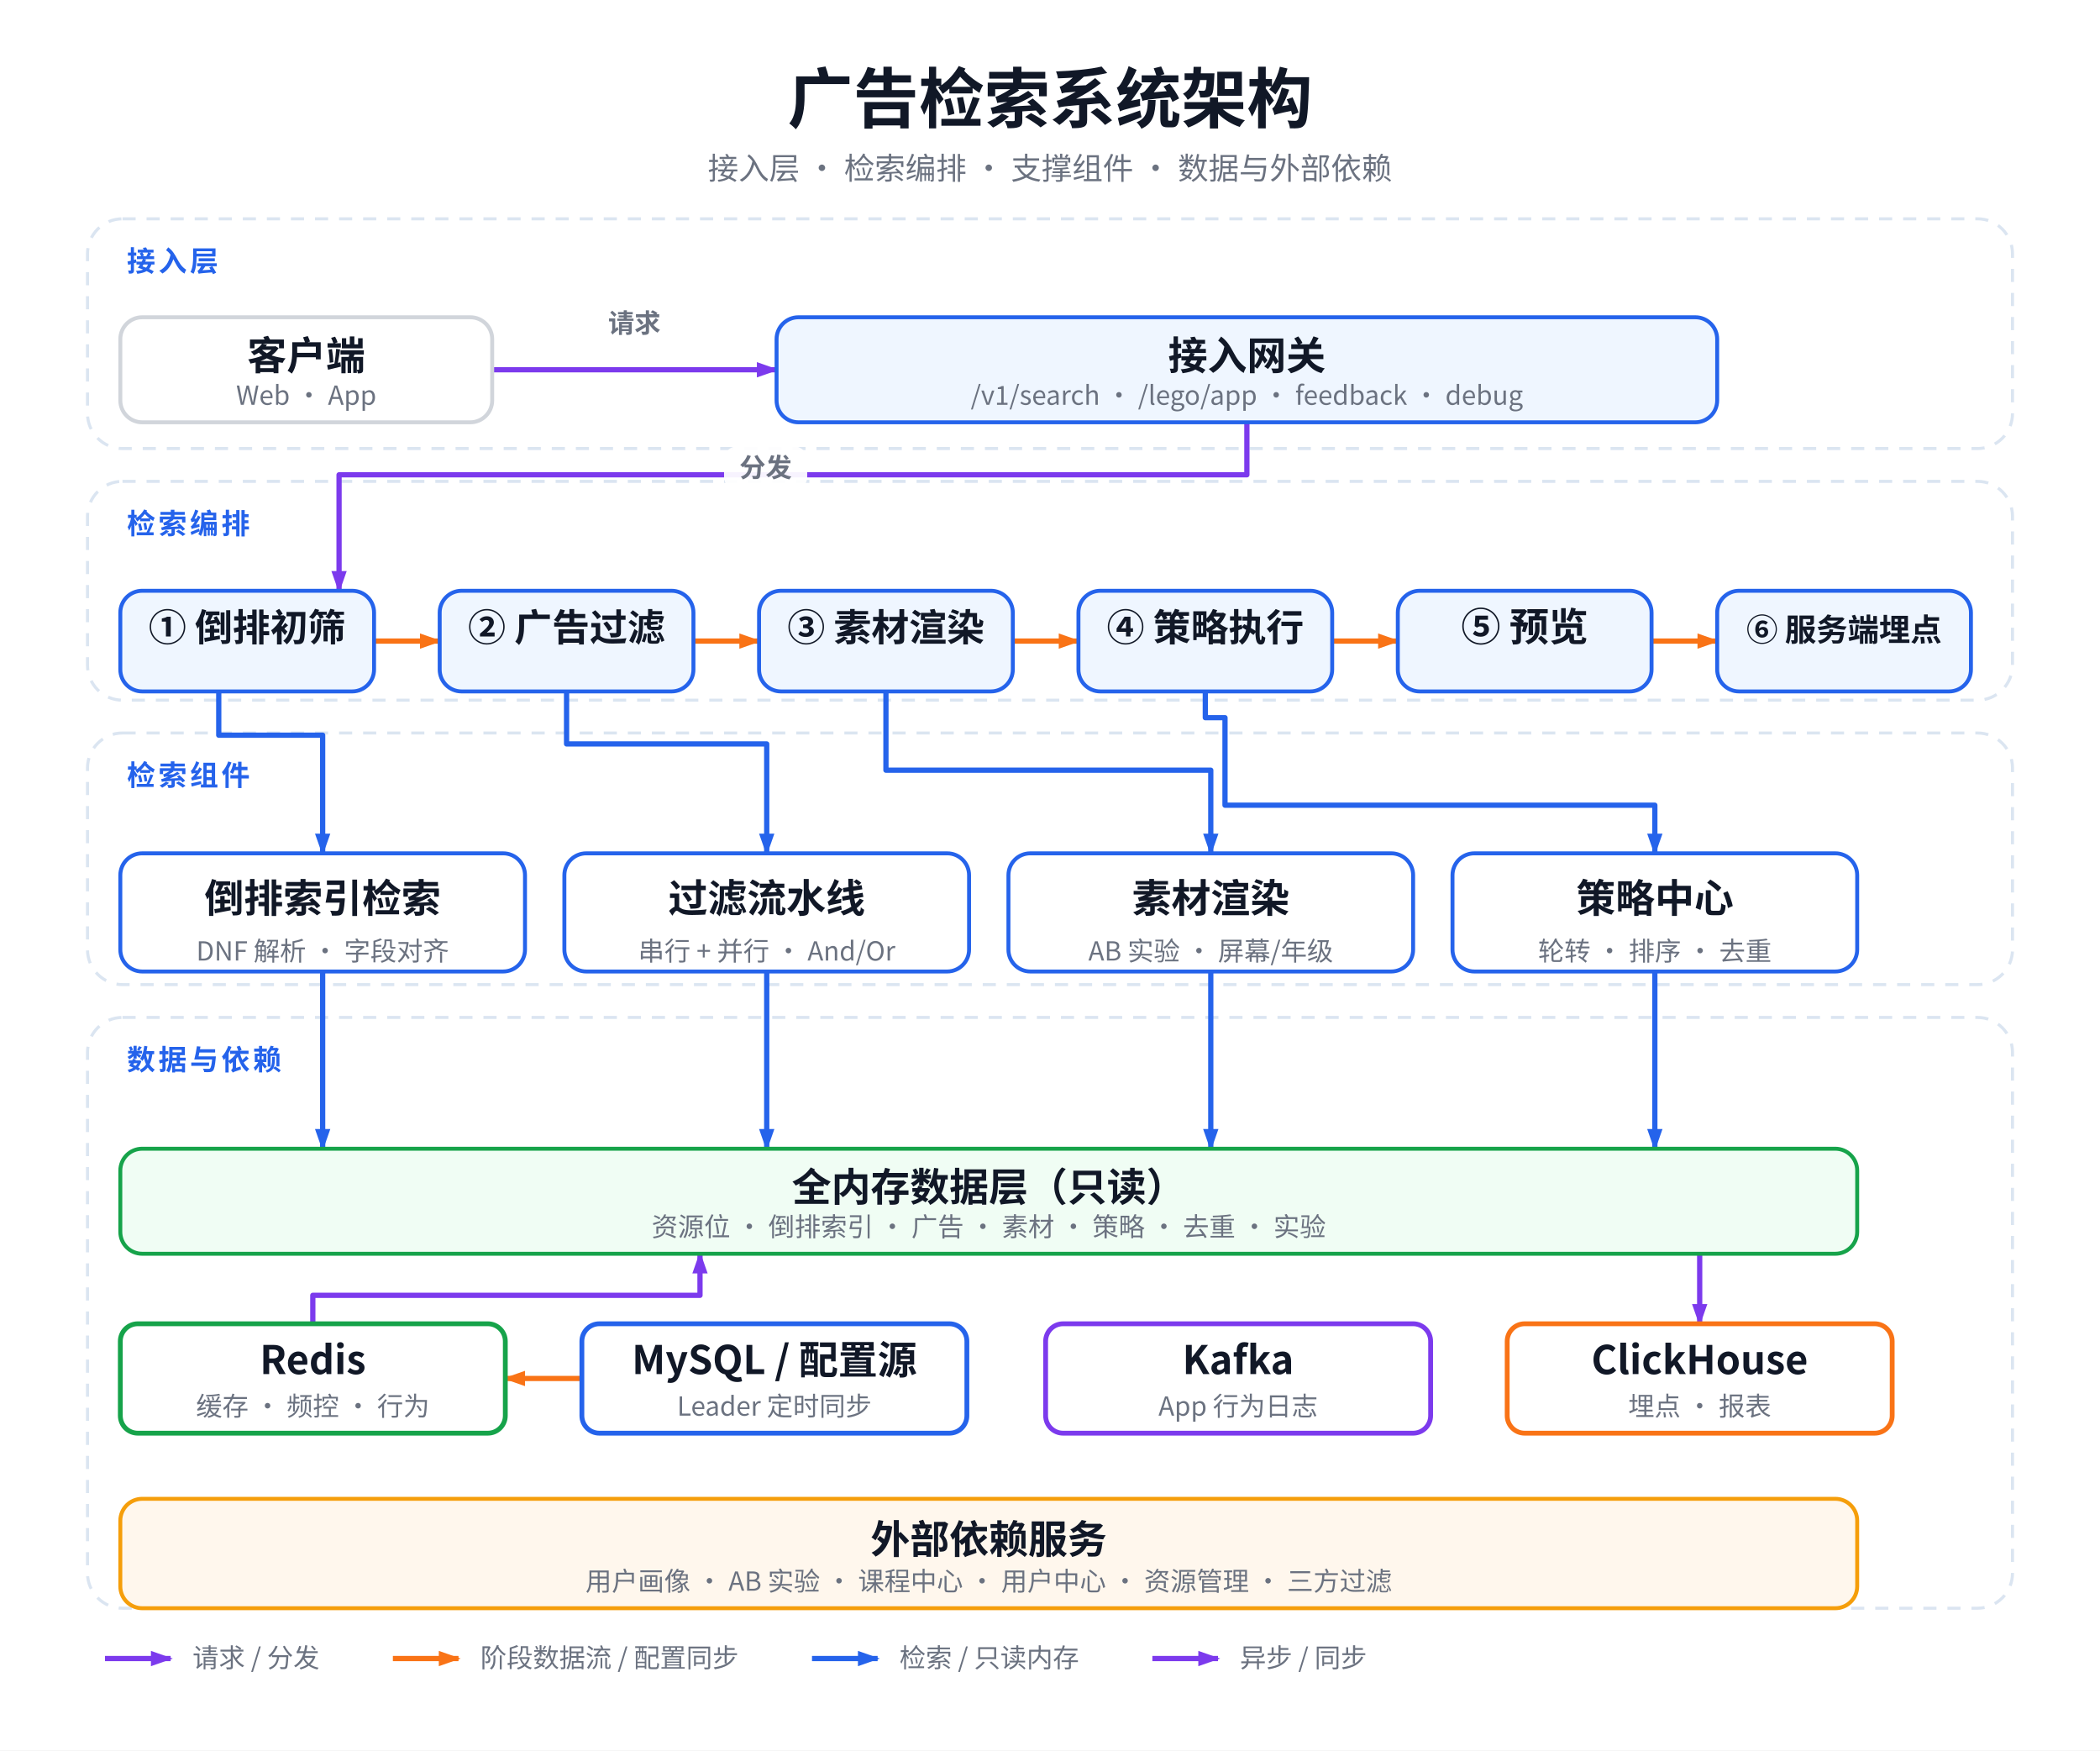
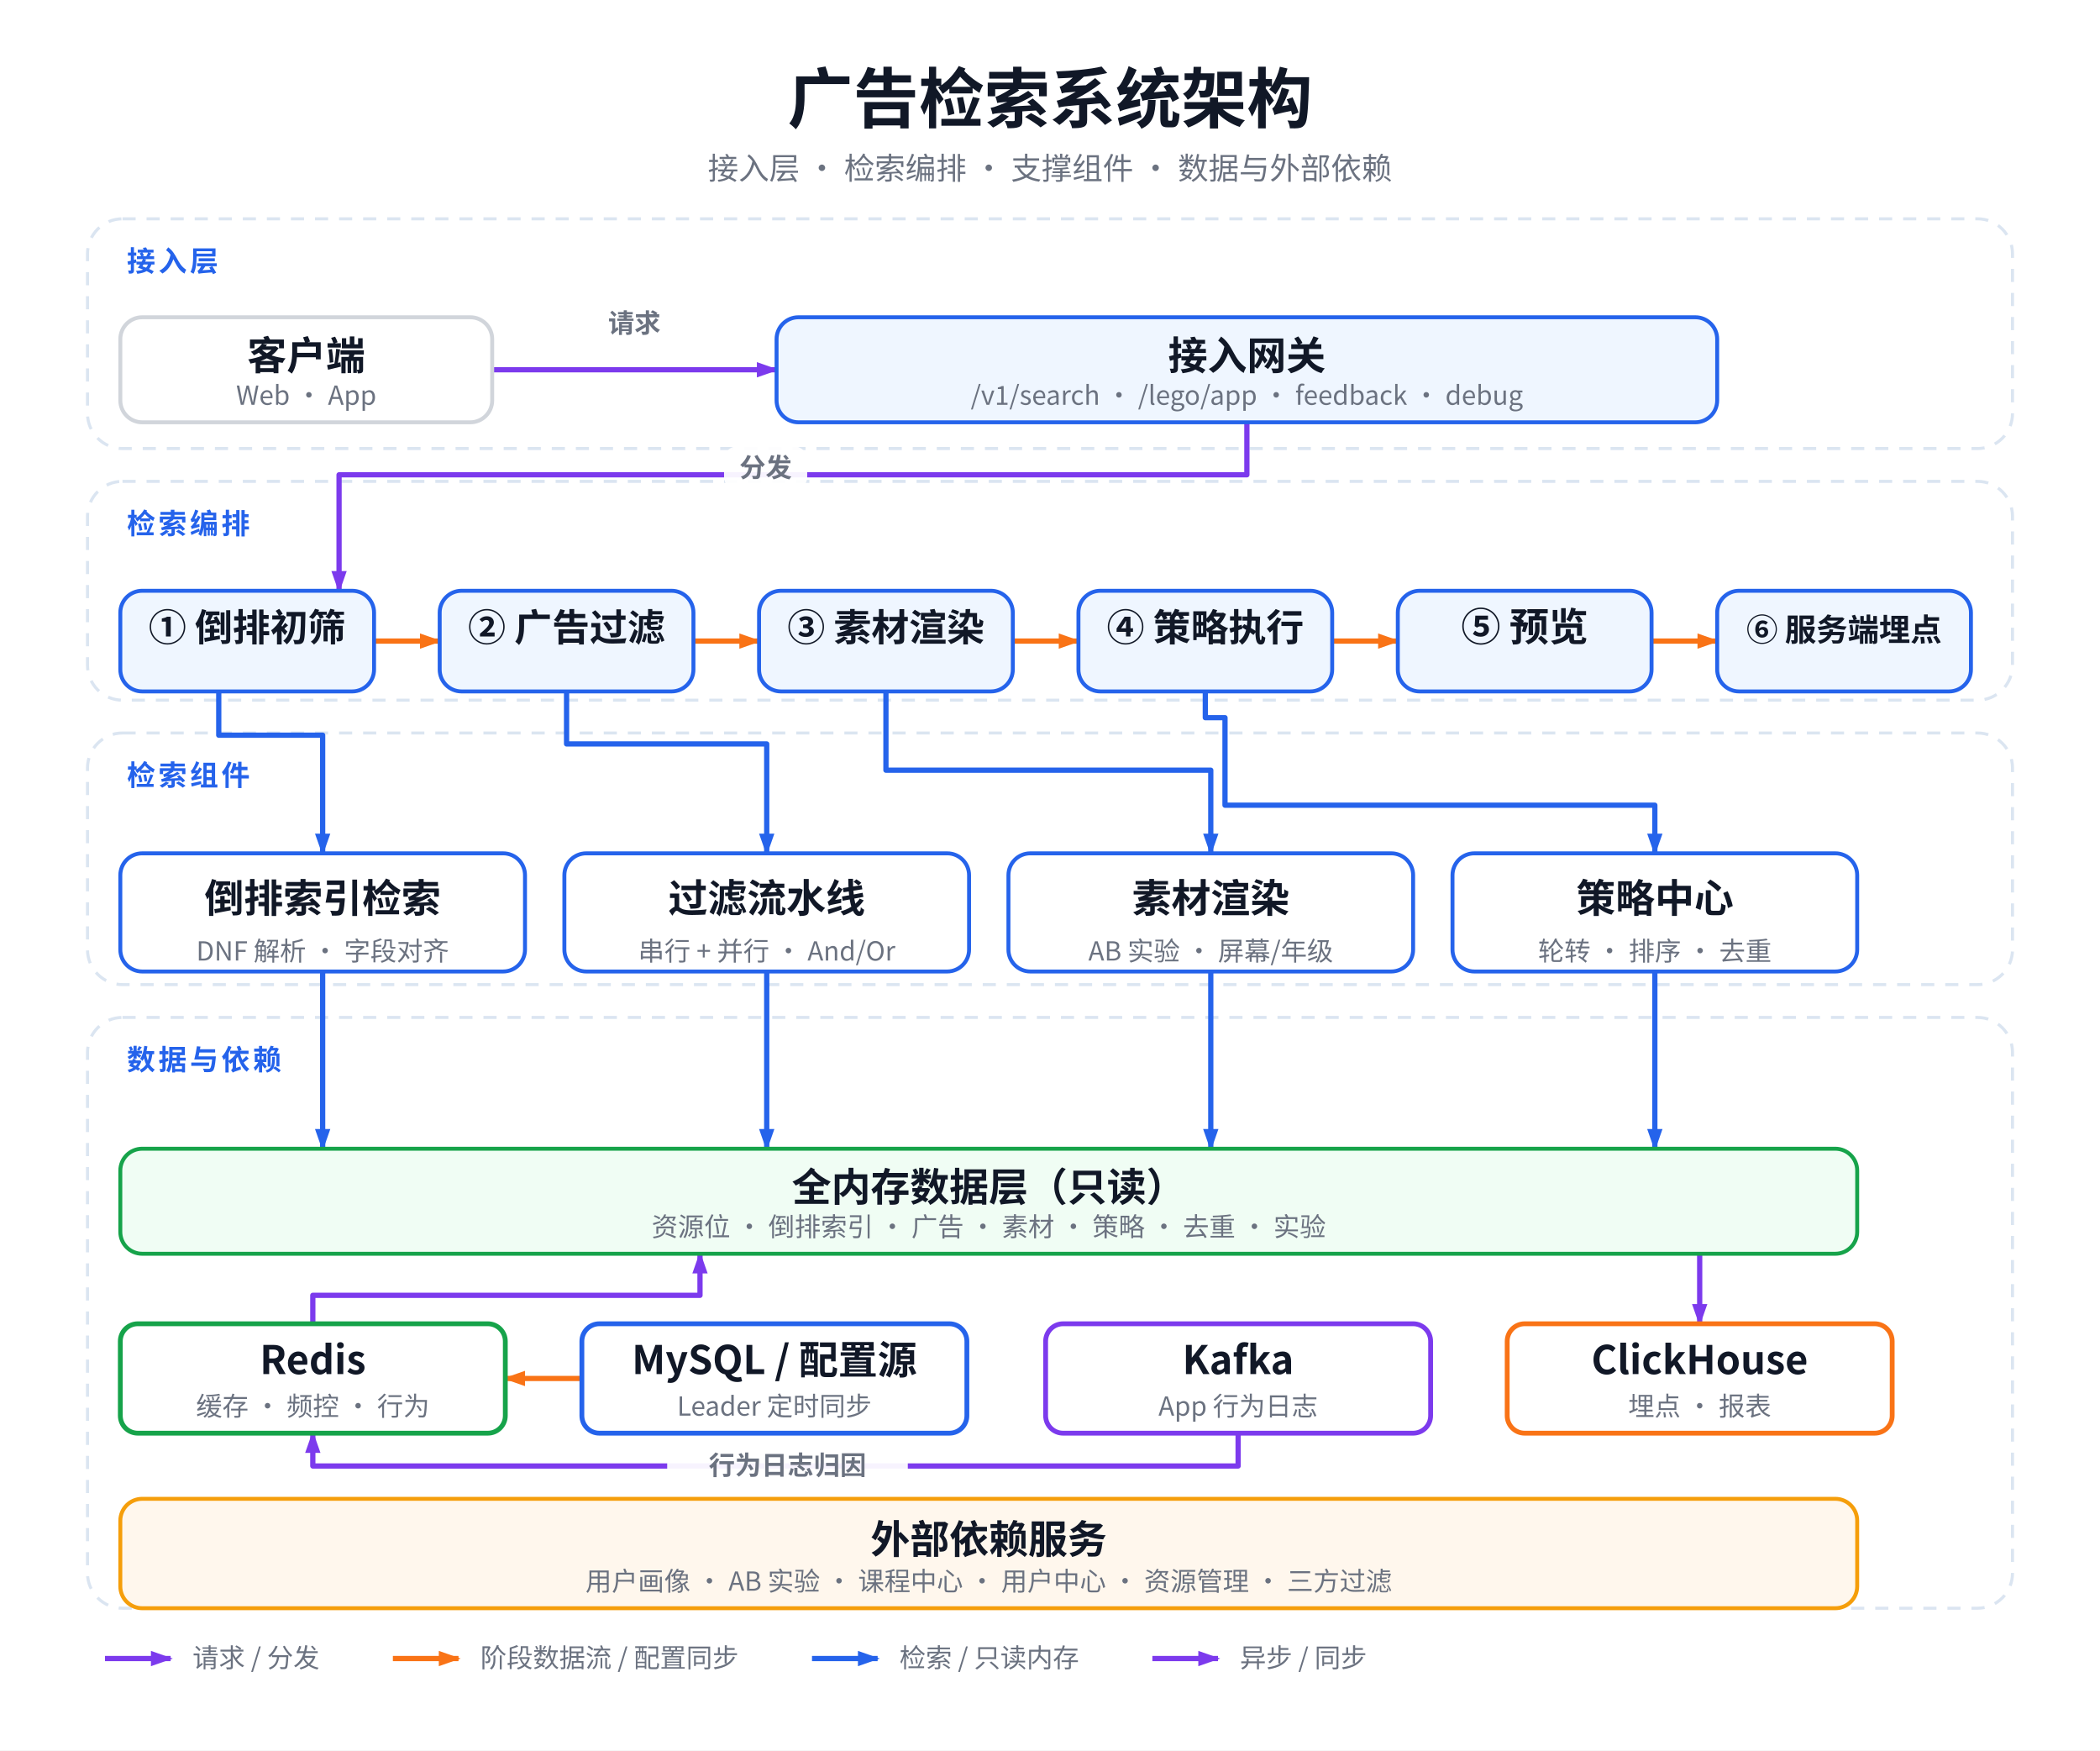
<svg xmlns="http://www.w3.org/2000/svg" viewBox="0 0 960 800" width="960" height="800" data-generator="fireworks-tech-graph" data-schema-version="1" data-text-metrics="heuristic-v1" data-style-id="1" data-visual-theme="Flat Icon" data-diagram-type="architecture" data-motion-scene="" data-semantic-profile="generic" data-semantic-valid="true" data-quality-profile="standard" data-max-bends-per-edge="12" data-max-total-bends="100" data-max-route-stretch="5.0" data-max-bridged-crossings="8" data-min-node-gap="0.0" data-min-container-gutter="0.0" data-min-label-clearance="2.0" data-min-segment-length="0.0">
  <defs>
    <marker markerUnits="userSpaceOnUse" id="arrowA" markerWidth="10" markerHeight="7" refX="9" refY="3.5" orient="auto">
      <polygon points="0 0, 10 3.5, 0 7" fill="#7c3aed" />
    </marker>
    <marker markerUnits="userSpaceOnUse" id="arrowB" markerWidth="10" markerHeight="7" refX="9" refY="3.5" orient="auto">
      <polygon points="0 0, 10 3.5, 0 7" fill="#10b981" />
    </marker>
    <marker markerUnits="userSpaceOnUse" id="arrowC" markerWidth="10" markerHeight="7" refX="9" refY="3.5" orient="auto">
      <polygon points="0 0, 10 3.5, 0 7" fill="#2563eb" />
    </marker>
    <marker markerUnits="userSpaceOnUse" id="arrowE" markerWidth="10" markerHeight="7" refX="9" refY="3.5" orient="auto">
      <polygon points="0 0, 10 3.5, 0 7" fill="#f97316" />
    </marker>
    <marker markerUnits="userSpaceOnUse" id="arrowF" markerWidth="10" markerHeight="7" refX="9" refY="3.5" orient="auto">
      <polygon points="0 0, 10 3.5, 0 7" fill="#7c3aed" />
    </marker>
    <marker markerUnits="userSpaceOnUse" id="arrowG" markerWidth="10" markerHeight="7" refX="9" refY="3.5" orient="auto">
      <polygon points="0 0, 10 3.5, 0 7" fill="#ef4444" />
    </marker>
    <marker markerUnits="userSpaceOnUse" id="arrowH" markerWidth="10" markerHeight="7" refX="9" refY="3.5" orient="auto">
      <polygon points="0 0, 10 3.5, 0 7" fill="#6b7280" />
    </marker>
    <filter id="shadowSoft" x="-20%" y="-20%" width="140%" height="160%">
      <feDropShadow dx="0" dy="3" stdDeviation="6" flood-color="#0f172a" flood-opacity="0.12" />
    </filter>
    <filter id="shadowGlass" x="-20%" y="-20%" width="140%" height="160%">
      <feDropShadow dx="0" dy="10" stdDeviation="16" flood-color="#020617" flood-opacity="0.28" />
    </filter>
    <style>
    text { font-family: 'PingFang SC', 'Hiragino Sans GB', 'Microsoft YaHei', 'Noto Sans CJK SC', 'SimHei', 'Helvetica Neue', Helvetica, Arial, 'PingFang SC', 'Microsoft YaHei', 'Microsoft JhengHei', 'SimHei', sans-serif; }
    .title { font-size: 30px; font-weight: 700; fill: #111827; }
    .subtitle { font-size: 14px; font-weight: 500; fill: #6b7280; }
    .section { font-size: 13px; font-weight: 700; fill: #2563eb; letter-spacing: 1.4px; }
    .section-sub { font-size: 12px; font-weight: 500; fill: #94a3b8; }
    .node-title { font-weight: 700; fill: #111827; }
    .node-sub { font-size: 12px; font-weight: 500; fill: #6b7280; }
    .node-type { font-size: 12px; font-weight: 700; fill: #9ca3af; letter-spacing: 0.08em; }
    .arrow-label { font-size: 12px; font-weight: 600; fill: #6b7280; }
    .legend { font-size: 12px; font-weight: 500; fill: #6b7280; }
    .footnote { font-size: 12px; font-weight: 500; fill: #94a3b8; }
    .metric-label { font-size: 8.5px; font-weight: 700; fill: #94a3b8; text-transform: uppercase; }
    .metric-value { font-size: 9.5px; font-weight: 700; fill: #111827; }
    </style>
  </defs>
  <rect data-graph-role="background" width="960.0" height="800.0" fill="#ffffff" />
  <text x="480.0" y="56" text-anchor="middle" class="title">广告检索系统架构</text>
  <text x="480.0" y="82" text-anchor="middle" class="subtitle">接入层 · 检索编排 · 支撑组件 · 数据与外部依赖</text>
  <g id="c-entry" data-graph-role="container" data-container-id="c-entry" data-semantic-role="boundary" data-graph-bounds="40,100,920,205">
    <rect data-graph-role="container" x="40.0" y="100.0" width="880.0" height="105.0" rx="16.0" fill="none" stroke="#dbe5f1" stroke-width="1.4" stroke-dasharray="6 5" />
    <text x="58.0" y="124.0" class="section">接入层</text>
    <rect id="c-entry-header" data-graph-role="reserved" data-reserved-kind="container-header" x="48" y="106" width="69" height="30" fill="none" stroke="none" />
  </g>
  <g id="c-orch" data-graph-role="container" data-container-id="c-orch" data-semantic-role="boundary" data-graph-bounds="40,220,920,320">
    <rect data-graph-role="container" x="40.0" y="220.0" width="880.0" height="100.0" rx="16.0" fill="none" stroke="#dbe5f1" stroke-width="1.4" stroke-dasharray="6 5" />
    <text x="58.0" y="244.0" class="section">检索编排</text>
    <rect id="c-orch-header" data-graph-role="reserved" data-reserved-kind="container-header" x="48" y="226" width="82" height="30" fill="none" stroke="none" />
  </g>
  <g id="c-comp" data-graph-role="container" data-container-id="c-comp" data-semantic-role="boundary" data-graph-bounds="40,335,920,450">
    <rect data-graph-role="container" x="40.0" y="335.0" width="880.0" height="115.0" rx="16.0" fill="none" stroke="#dbe5f1" stroke-width="1.4" stroke-dasharray="6 5" />
    <text x="58.0" y="359.0" class="section">检索组件</text>
    <rect id="c-comp-header" data-graph-role="reserved" data-reserved-kind="container-header" x="48" y="341" width="82" height="30" fill="none" stroke="none" />
  </g>
  <g id="c-data" data-graph-role="container" data-container-id="c-data" data-semantic-role="boundary" data-graph-bounds="40,465,920,735">
    <rect data-graph-role="container" x="40.0" y="465.0" width="880.0" height="270.0" rx="16.0" fill="none" stroke="#dbe5f1" stroke-width="1.4" stroke-dasharray="6 5" />
    <text x="58.0" y="489.0" class="section">数据与依赖</text>
    <rect id="c-data-header" data-graph-role="reserved" data-reserved-kind="container-header" x="48" y="471" width="95" height="30" fill="none" stroke="none" />
  </g>
  <path id="req" data-graph-role="edge" data-edge-id="req" data-source="clients" data-target="gateway" data-edge-kind="flow" data-topic-id="" data-flow="control" data-motion-role="" data-motion-stage="" data-motion-order="" data-protocol="" data-via="" data-critical-path-id="" data-critical-hop="" data-critical-hops="" data-critical="false" data-bends="0" data-route-stretch="1.0" data-bridges="" d="M 225,169 L 355,169" fill="none" stroke="#7c3aed" stroke-width="2.4" stroke-linecap="round" stroke-linejoin="round" marker-end="url(#arrowA)" />
  <path id="dispatch" data-graph-role="edge" data-edge-id="dispatch" data-source="gateway" data-target="s1" data-edge-kind="flow" data-topic-id="" data-flow="control" data-motion-role="" data-motion-stage="" data-motion-order="" data-protocol="" data-via="" data-critical-path-id="" data-critical-hop="" data-critical-hops="" data-critical="false" data-bends="4" data-route-stretch="1.0" data-bridges="" d="M 570,193 L 570,217 L 155,217 L 155,270" fill="none" stroke="#7c3aed" stroke-width="2.4" stroke-linecap="round" stroke-linejoin="round" marker-end="url(#arrowA)" />
  <path id="f1" data-graph-role="edge" data-edge-id="f1" data-source="s1" data-target="s2" data-edge-kind="flow" data-topic-id="" data-flow="data" data-motion-role="" data-motion-stage="" data-motion-order="" data-protocol="" data-via="" data-critical-path-id="" data-critical-hop="" data-critical-hops="" data-critical="false" data-bends="0" data-route-stretch="1.0" data-bridges="" d="M 171,293 L 201,293" fill="none" stroke="#f97316" stroke-width="2.4" stroke-linecap="round" stroke-linejoin="round" marker-end="url(#arrowE)" />
  <path id="f2" data-graph-role="edge" data-edge-id="f2" data-source="s2" data-target="s3" data-edge-kind="flow" data-topic-id="" data-flow="data" data-motion-role="" data-motion-stage="" data-motion-order="" data-protocol="" data-via="" data-critical-path-id="" data-critical-hop="" data-critical-hops="" data-critical="false" data-bends="0" data-route-stretch="1.0" data-bridges="" d="M 317,293 L 347,293" fill="none" stroke="#f97316" stroke-width="2.4" stroke-linecap="round" stroke-linejoin="round" marker-end="url(#arrowE)" />
  <path id="f3" data-graph-role="edge" data-edge-id="f3" data-source="s3" data-target="s4" data-edge-kind="flow" data-topic-id="" data-flow="data" data-motion-role="" data-motion-stage="" data-motion-order="" data-protocol="" data-via="" data-critical-path-id="" data-critical-hop="" data-critical-hops="" data-critical="false" data-bends="0" data-route-stretch="1.0" data-bridges="" d="M 463,293 L 493,293" fill="none" stroke="#f97316" stroke-width="2.4" stroke-linecap="round" stroke-linejoin="round" marker-end="url(#arrowE)" />
  <path id="f4" data-graph-role="edge" data-edge-id="f4" data-source="s4" data-target="s5" data-edge-kind="flow" data-topic-id="" data-flow="data" data-motion-role="" data-motion-stage="" data-motion-order="" data-protocol="" data-via="" data-critical-path-id="" data-critical-hop="" data-critical-hops="" data-critical="false" data-bends="0" data-route-stretch="1.0" data-bridges="" d="M 609,293 L 639,293" fill="none" stroke="#f97316" stroke-width="2.4" stroke-linecap="round" stroke-linejoin="round" marker-end="url(#arrowE)" />
  <path id="f5" data-graph-role="edge" data-edge-id="f5" data-source="s5" data-target="s6" data-edge-kind="flow" data-topic-id="" data-flow="data" data-motion-role="" data-motion-stage="" data-motion-order="" data-protocol="" data-via="" data-critical-path-id="" data-critical-hop="" data-critical-hops="" data-critical="false" data-bends="0" data-route-stretch="1.0" data-bridges="" d="M 755,293 L 785,293" fill="none" stroke="#f97316" stroke-width="2.4" stroke-linecap="round" stroke-linejoin="round" marker-end="url(#arrowE)" />
  <path id="impl1" data-graph-role="edge" data-edge-id="impl1" data-source="s1" data-target="idx" data-edge-kind="flow" data-topic-id="" data-flow="read" data-motion-role="" data-motion-stage="" data-motion-order="" data-protocol="" data-via="" data-critical-path-id="" data-critical-hop="" data-critical-hops="" data-critical="false" data-bends="2" data-route-stretch="1.0" data-bridges="" d="M 100,316 L 100,336 L 147.5,336 L 147.5,390" fill="none" stroke="#2563eb" stroke-width="2.4" stroke-linecap="round" stroke-linejoin="round" marker-end="url(#arrowC)" />
  <path id="impl2" data-graph-role="edge" data-edge-id="impl2" data-source="s2" data-target="flt" data-edge-kind="flow" data-topic-id="" data-flow="read" data-motion-role="" data-motion-stage="" data-motion-order="" data-protocol="" data-via="" data-critical-path-id="" data-critical-hop="" data-critical-hops="" data-critical="false" data-bends="2" data-route-stretch="1.0" data-bridges="" d="M 259,316 L 259,340 L 350.5,340 L 350.5,390" fill="none" stroke="#2563eb" stroke-width="2.4" stroke-linecap="round" stroke-linejoin="round" marker-end="url(#arrowC)" />
  <path id="impl3" data-graph-role="edge" data-edge-id="impl3" data-source="s3" data-target="rnd" data-edge-kind="flow" data-topic-id="" data-flow="read" data-motion-role="" data-motion-stage="" data-motion-order="" data-protocol="" data-via="" data-critical-path-id="" data-critical-hop="" data-critical-hops="" data-critical="false" data-bends="2" data-route-stretch="1.0" data-bridges="" d="M 405,316 L 405,352 L 553.5,352 L 553.5,390" fill="none" stroke="#2563eb" stroke-width="2.4" stroke-linecap="round" stroke-linejoin="round" marker-end="url(#arrowC)" />
  <path id="impl4" data-graph-role="edge" data-edge-id="impl4" data-source="s4" data-target="stg" data-edge-kind="flow" data-topic-id="" data-flow="read" data-motion-role="" data-motion-stage="" data-motion-order="" data-protocol="" data-via="" data-critical-path-id="" data-critical-hop="" data-critical-hops="" data-critical="false" data-bends="4" data-route-stretch="1.0" data-bridges="" d="M 551,316 L 551,328 L 560,328 L 560,368 L 756.5,368 L 756.5,390" fill="none" stroke="#2563eb" stroke-width="2.4" stroke-linecap="round" stroke-linejoin="round" marker-end="url(#arrowC)" />
  <path id="r1" data-graph-role="edge" data-edge-id="r1" data-source="idx" data-target="mem" data-edge-kind="flow" data-topic-id="" data-flow="read" data-motion-role="" data-motion-stage="" data-motion-order="" data-protocol="" data-via="" data-critical-path-id="" data-critical-hop="" data-critical-hops="" data-critical="false" data-bends="2" data-route-stretch="1.0" data-bridges="" d="M 147.5,444 L 147.5,525" fill="none" stroke="#2563eb" stroke-width="2.4" stroke-linecap="round" stroke-linejoin="round" marker-end="url(#arrowC)" />
  <path id="r2" data-graph-role="edge" data-edge-id="r2" data-source="flt" data-target="mem" data-edge-kind="flow" data-topic-id="" data-flow="read" data-motion-role="" data-motion-stage="" data-motion-order="" data-protocol="" data-via="" data-critical-path-id="" data-critical-hop="" data-critical-hops="" data-critical="false" data-bends="4" data-route-stretch="1.0" data-bridges="" d="M 350.5,444 L 350.5,525" fill="none" stroke="#2563eb" stroke-width="2.4" stroke-linecap="round" stroke-linejoin="round" marker-end="url(#arrowC)" />
  <path id="r3" data-graph-role="edge" data-edge-id="r3" data-source="rnd" data-target="mem" data-edge-kind="flow" data-topic-id="" data-flow="read" data-motion-role="" data-motion-stage="" data-motion-order="" data-protocol="" data-via="" data-critical-path-id="" data-critical-hop="" data-critical-hops="" data-critical="false" data-bends="2" data-route-stretch="1.0" data-bridges="" d="M 553.5,444 L 553.5,525" fill="none" stroke="#2563eb" stroke-width="2.4" stroke-linecap="round" stroke-linejoin="round" marker-end="url(#arrowC)" />
  <path id="r4" data-graph-role="edge" data-edge-id="r4" data-source="stg" data-target="mem" data-edge-kind="flow" data-topic-id="" data-flow="read" data-motion-role="" data-motion-stage="" data-motion-order="" data-protocol="" data-via="" data-critical-path-id="" data-critical-hop="" data-critical-hops="" data-critical="false" data-bends="2" data-route-stretch="1.0" data-bridges="" d="M 756.5,444 L 756.5,525" fill="none" stroke="#2563eb" stroke-width="2.4" stroke-linecap="round" stroke-linejoin="round" marker-end="url(#arrowC)" />
  <path id="sync1" data-graph-role="edge" data-edge-id="sync1" data-source="mysql" data-target="redis" data-edge-kind="flow" data-topic-id="" data-flow="data" data-motion-role="" data-motion-stage="" data-motion-order="" data-protocol="" data-via="" data-critical-path-id="" data-critical-hop="" data-critical-hops="" data-critical="false" data-bends="0" data-route-stretch="1.0" data-bridges="" d="M 266,630 L 231,630" fill="none" stroke="#f97316" stroke-width="2.4" stroke-linecap="round" stroke-linejoin="round" marker-end="url(#arrowE)" />
  <path id="sync2" data-graph-role="edge" data-edge-id="sync2" data-source="redis" data-target="mem" data-edge-kind="flow" data-topic-id="" data-flow="async" data-motion-role="" data-motion-stage="" data-motion-order="" data-protocol="" data-via="" data-critical-path-id="" data-critical-hop="" data-critical-hops="" data-critical="false" data-bends="2" data-route-stretch="1.0" data-bridges="" d="M 143,605 L 143,592 L 320,592 L 320,573" fill="none" stroke="#7c3aed" stroke-width="2.4" stroke-linecap="round" stroke-linejoin="round" marker-end="url(#arrowA)" />
  <path id="bury" data-graph-role="edge" data-edge-id="bury" data-source="mem" data-target="ch" data-edge-kind="flow" data-topic-id="" data-flow="async" data-motion-role="" data-motion-stage="" data-motion-order="" data-protocol="" data-via="" data-critical-path-id="" data-critical-hop="" data-critical-hops="" data-critical="false" data-bends="2" data-route-stretch="1.0" data-bridges="443,581" d="M 777,573 L 777,605" fill="none" stroke="#7c3aed" stroke-width="2.4" stroke-linecap="round" stroke-linejoin="round" marker-end="url(#arrowA)" />
+   <path id="app-log" data-graph-role="edge" data-edge-id="app-log" data-source="kafka" data-target="redis" data-edge-kind="flow" data-flow="async" data-bends="3" d="M 566,655 L 566,670 L 143,670 L 143,655" fill="none" stroke="#7c3aed" stroke-width="2.4" stroke-linecap="round" stroke-linejoin="round" marker-end="url(#arrowA)" />
+   <g id="app-log-label" data-graph-role="label" data-owner="app-log" data-graph-bounds="305,660,415,680">
+     <rect x="305.0" y="660.0" width="110.0" height="20" rx="6" fill="#ffffff" opacity="0.94" />
+     <text x="360.0" y="674.0" text-anchor="middle" class="arrow-label">行为日志归因</text>
+   </g>
  <g id="node-clients" data-graph-role="node" data-node-id="clients" data-semantic-role="rect" data-motion-role="" data-motion-stage="" data-motion-order="" data-parent="" data-deployment-id="" data-topic-id="" data-span-id="" data-station-order="" data-status="" data-start-ms="" data-duration-ms="" data-parent-span="" data-graph-bounds="55,145,225,193">
    <rect x="55.0" y="145.0" width="170.0" height="48.0" rx="10.0" fill="#ffffff" stroke="#d1d5db" stroke-width="1.8" />
    <text x="140.0" y="169.0" text-anchor="middle" class="node-title" font-size="18.0">客户端</text>
    <text x="140.0" y="185.0" text-anchor="middle" class="node-sub">Web · App</text>
  </g>
  <g id="node-gateway" data-graph-role="node" data-node-id="gateway" data-semantic-role="rect" data-motion-role="" data-motion-stage="" data-motion-order="" data-parent="" data-deployment-id="" data-topic-id="" data-span-id="" data-station-order="" data-status="" data-start-ms="" data-duration-ms="" data-parent-span="" data-graph-bounds="355,145,785,193">
    <rect x="355.0" y="145.0" width="430.0" height="48.0" rx="10.0" fill="#eff6ff" stroke="#2563eb" stroke-width="1.8" />
    <text x="570.0" y="169.0" text-anchor="middle" class="node-title" font-size="18.0">接入网关</text>
    <text x="570.0" y="185.0" text-anchor="middle" class="node-sub">/v1/search · /lego/app · feedback · debug</text>
  </g>
  <g id="node-s1" data-graph-role="node" data-node-id="s1" data-semantic-role="rect" data-motion-role="" data-motion-stage="" data-motion-order="" data-parent="" data-deployment-id="" data-topic-id="" data-span-id="" data-station-order="" data-status="" data-start-ms="" data-duration-ms="" data-parent-span="" data-graph-bounds="55,270,171,316">
    <rect x="55.0" y="270.0" width="116.0" height="46.0" rx="10.0" fill="#eff6ff" stroke="#2563eb" stroke-width="1.8" />
    <text x="113.0" y="293.0" text-anchor="middle" class="node-title" font-size="17.24">① 倒排初筛</text>
  </g>
  <g id="node-s2" data-graph-role="node" data-node-id="s2" data-semantic-role="rect" data-motion-role="" data-motion-stage="" data-motion-order="" data-parent="" data-deployment-id="" data-topic-id="" data-span-id="" data-station-order="" data-status="" data-start-ms="" data-duration-ms="" data-parent-span="" data-graph-bounds="201,270,317,316">
    <rect x="201.0" y="270.0" width="116.0" height="46.0" rx="10.0" fill="#eff6ff" stroke="#2563eb" stroke-width="1.8" />
    <text x="259.0" y="293.0" text-anchor="middle" class="node-title" font-size="17.24">② 广告过滤</text>
  </g>
  <g id="node-s3" data-graph-role="node" data-node-id="s3" data-semantic-role="rect" data-motion-role="" data-motion-stage="" data-motion-order="" data-parent="" data-deployment-id="" data-topic-id="" data-span-id="" data-station-order="" data-status="" data-start-ms="" data-duration-ms="" data-parent-span="" data-graph-bounds="347,270,463,316">
    <rect x="347.0" y="270.0" width="116.0" height="46.0" rx="10.0" fill="#eff6ff" stroke="#2563eb" stroke-width="1.8" />
    <text x="405.0" y="293.0" text-anchor="middle" class="node-title" font-size="17.24">③ 素材渲染</text>
  </g>
  <g id="node-s4" data-graph-role="node" data-node-id="s4" data-semantic-role="rect" data-motion-role="" data-motion-stage="" data-motion-order="" data-parent="" data-deployment-id="" data-topic-id="" data-span-id="" data-station-order="" data-status="" data-start-ms="" data-duration-ms="" data-parent-span="" data-graph-bounds="493,270,609,316">
    <rect x="493.0" y="270.0" width="116.0" height="46.0" rx="10.0" fill="#eff6ff" stroke="#2563eb" stroke-width="1.8" />
    <text x="551.0" y="293.0" text-anchor="middle" class="node-title" font-size="17.24">④ 策略执行</text>
  </g>
  <g id="node-s5" data-graph-role="node" data-node-id="s5" data-semantic-role="rect" data-motion-role="" data-motion-stage="" data-motion-order="" data-parent="" data-deployment-id="" data-topic-id="" data-span-id="" data-station-order="" data-status="" data-start-ms="" data-duration-ms="" data-parent-span="" data-graph-bounds="639,270,755,316">
    <rect x="639.0" y="270.0" width="116.0" height="46.0" rx="10.0" fill="#eff6ff" stroke="#2563eb" stroke-width="1.8" />
    <text x="697.0" y="293.0" text-anchor="middle" class="node-title" font-size="18.0">⑤ 预览</text>
  </g>
  <g id="node-s6" data-graph-role="node" data-node-id="s6" data-semantic-role="rect" data-motion-role="" data-motion-stage="" data-motion-order="" data-parent="" data-deployment-id="" data-topic-id="" data-span-id="" data-station-order="" data-status="" data-start-ms="" data-duration-ms="" data-parent-span="" data-graph-bounds="785,270,901,316">
    <rect x="785.0" y="270.0" width="116.0" height="46.0" rx="10.0" fill="#eff6ff" stroke="#2563eb" stroke-width="1.8" />
    <text x="843.0" y="293.0" text-anchor="middle" class="node-title" font-size="14.34">⑥ 服务端埋点</text>
  </g>
  <g id="node-idx" data-graph-role="node" data-node-id="idx" data-semantic-role="rect" data-motion-role="" data-motion-stage="" data-motion-order="" data-parent="" data-deployment-id="" data-topic-id="" data-span-id="" data-station-order="" data-status="" data-start-ms="" data-duration-ms="" data-parent-span="" data-graph-bounds="55,390,240,444">
    <rect x="55.0" y="390.0" width="185.0" height="54.0" rx="10.0" fill="#ffffff" stroke="#2563eb" stroke-width="1.8" />
    <text x="147.5" y="417.0" text-anchor="middle" class="node-title" font-size="18.0">倒排索引检索</text>
    <text x="147.5" y="439.0" text-anchor="middle" class="node-sub">DNF 解析 · 字段对齐</text>
  </g>
  <g id="node-flt" data-graph-role="node" data-node-id="flt" data-semantic-role="rect" data-motion-role="" data-motion-stage="" data-motion-order="" data-parent="" data-deployment-id="" data-topic-id="" data-span-id="" data-station-order="" data-status="" data-start-ms="" data-duration-ms="" data-parent-span="" data-graph-bounds="258,390,443,444">
    <rect x="258.0" y="390.0" width="185.0" height="54.0" rx="10.0" fill="#ffffff" stroke="#2563eb" stroke-width="1.8" />
    <text x="350.5" y="417.0" text-anchor="middle" class="node-title" font-size="18.0">过滤流水线</text>
    <text x="350.5" y="439.0" text-anchor="middle" class="node-sub">串行 + 并行 · And/Or</text>
  </g>
  <g id="node-rnd" data-graph-role="node" data-node-id="rnd" data-semantic-role="rect" data-motion-role="" data-motion-stage="" data-motion-order="" data-parent="" data-deployment-id="" data-topic-id="" data-span-id="" data-station-order="" data-status="" data-start-ms="" data-duration-ms="" data-parent-span="" data-graph-bounds="461,390,646,444">
    <rect x="461.0" y="390.0" width="185.0" height="54.0" rx="10.0" fill="#ffffff" stroke="#2563eb" stroke-width="1.8" />
    <text x="553.5" y="417.0" text-anchor="middle" class="node-title" font-size="18.0">素材渲染</text>
    <text x="553.5" y="439.0" text-anchor="middle" class="node-sub">AB 实验 · 屏幕/年级</text>
  </g>
  <g id="node-stg" data-graph-role="node" data-node-id="stg" data-semantic-role="rect" data-motion-role="" data-motion-stage="" data-motion-order="" data-parent="" data-deployment-id="" data-topic-id="" data-span-id="" data-station-order="" data-status="" data-start-ms="" data-duration-ms="" data-parent-span="" data-graph-bounds="664,390,849,444">
    <rect x="664.0" y="390.0" width="185.0" height="54.0" rx="10.0" fill="#ffffff" stroke="#2563eb" stroke-width="1.8" />
    <text x="756.5" y="417.0" text-anchor="middle" class="node-title" font-size="18.0">策略中心</text>
    <text x="756.5" y="439.0" text-anchor="middle" class="node-sub">轮转 · 排序 · 去重</text>
  </g>
  <g id="node-mem" data-graph-role="node" data-node-id="mem" data-semantic-role="rect" data-motion-role="" data-motion-stage="" data-motion-order="" data-parent="" data-deployment-id="" data-topic-id="" data-span-id="" data-station-order="" data-status="" data-start-ms="" data-duration-ms="" data-parent-span="" data-graph-bounds="55,525,849,573">
    <rect x="55.0" y="525.0" width="794.0" height="48.0" rx="10.0" fill="#f0fdf4" stroke="#16a34a" stroke-width="1.8" />
    <text x="452.0" y="549.0" text-anchor="middle" class="node-title" font-size="18.0">全内存数据层（只读）</text>
    <text x="452.0" y="565.0" text-anchor="middle" class="node-sub">资源位 · 倒排索引 · 广告 · 素材 · 策略 · 去重 · 实验</text>
  </g>
  <g id="node-redis" data-graph-role="node" data-node-id="redis" data-semantic-role="cylinder" data-motion-role="" data-motion-stage="" data-motion-order="" data-parent="" data-deployment-id="" data-topic-id="" data-span-id="" data-station-order="" data-status="" data-start-ms="" data-duration-ms="" data-parent-span="" data-graph-bounds="55,605,231,655">
    <rect x="55.0" y="605.0" width="176.0" height="50.0" rx="8.0" fill="#ffffff" stroke="#16a34a" stroke-width="2.2" />
    <text x="143.0" y="628.0" text-anchor="middle" class="node-title" font-size="18.0">Redis</text>
    <text x="143.0" y="647.0" text-anchor="middle" class="node-sub">缓存 · 频控 · 行为</text>
  </g>
  <g id="node-mysql" data-graph-role="node" data-node-id="mysql" data-semantic-role="cylinder" data-motion-role="" data-motion-stage="" data-motion-order="" data-parent="" data-deployment-id="" data-topic-id="" data-span-id="" data-station-order="" data-status="" data-start-ms="" data-duration-ms="" data-parent-span="" data-graph-bounds="266,605,442,655">
    <rect x="266.0" y="605.0" width="176.0" height="50.0" rx="8.0" fill="#ffffff" stroke="#2563eb" stroke-width="2.2" />
    <text x="354.0" y="628.0" text-anchor="middle" class="node-title" font-size="18.0">MySQL / 配置源</text>
    <text x="354.0" y="647.0" text-anchor="middle" class="node-sub">Leader 定时同步</text>
  </g>
  <g id="node-kafka" data-graph-role="node" data-node-id="kafka" data-semantic-role="cylinder" data-motion-role="" data-motion-stage="" data-motion-order="" data-parent="" data-deployment-id="" data-topic-id="" data-span-id="" data-station-order="" data-status="" data-start-ms="" data-duration-ms="" data-parent-span="" data-graph-bounds="478,605,654,655">
    <rect x="478.0" y="605.0" width="176.0" height="50.0" rx="8.0" fill="#ffffff" stroke="#7c3aed" stroke-width="2.2" />
    <text x="566.0" y="628.0" text-anchor="middle" class="node-title" font-size="18.0">Kafka</text>
    <text x="566.0" y="647.0" text-anchor="middle" class="node-sub">App 行为日志</text>
  </g>
  <g id="node-ch" data-graph-role="node" data-node-id="ch" data-semantic-role="cylinder" data-motion-role="" data-motion-stage="" data-motion-order="" data-parent="" data-deployment-id="" data-topic-id="" data-span-id="" data-station-order="" data-status="" data-start-ms="" data-duration-ms="" data-parent-span="" data-graph-bounds="689,605,865,655">
    <rect x="689.0" y="605.0" width="176.0" height="50.0" rx="8.0" fill="#ffffff" stroke="#f97316" stroke-width="2.2" />
    <text x="777.0" y="628.0" text-anchor="middle" class="node-title" font-size="18.0">ClickHouse</text>
    <text x="777.0" y="647.0" text-anchor="middle" class="node-sub">埋点 · 报表</text>
  </g>
  <g id="node-ext" data-graph-role="node" data-node-id="ext" data-semantic-role="rect" data-motion-role="" data-motion-stage="" data-motion-order="" data-parent="" data-deployment-id="" data-topic-id="" data-span-id="" data-station-order="" data-status="" data-start-ms="" data-duration-ms="" data-parent-span="" data-graph-bounds="55,685,849,735">
    <rect x="55.0" y="685.0" width="794.0" height="50.0" rx="10.0" fill="#fff7ed" stroke="#f59e0b" stroke-width="1.8" />
    <text x="452.0" y="710.0" text-anchor="middle" class="node-title" font-size="18.0">外部依赖服务</text>
    <text x="452.0" y="727.0" text-anchor="middle" class="node-sub">用户画像 · AB 实验 · 课程中心 · 用户中心 · 资源管理 · 三方过滤</text>
  </g>
  <g id="req-label" data-graph-role="label" data-owner="req" data-graph-bounds="271,138,309,158">
    <rect x="271.0" y="138.0" width="38.0" height="20" rx="6" fill="#ffffff" opacity="0.94" />
    <text x="290.0" y="152.0" text-anchor="middle" class="arrow-label">请求</text>
  </g>
  <g id="dispatch-label" data-graph-role="label" data-owner="dispatch" data-graph-bounds="331,204,369,224">
    <rect x="331.0" y="204.0" width="38.0" height="20" rx="6" fill="#ffffff" opacity="0.94" />
    <text x="350.0" y="218.0" text-anchor="middle" class="arrow-label">分发</text>
  </g>
  <g id="legend" data-graph-role="legend">
    <rect id="legend-zone" data-graph-role="reserved" data-reserved-kind="legend" x="38" y="744" width="612.4" height="46" rx="10" fill="none" stroke="none" />
    <line data-graph-role="decoration" x1="48.0" y1="758.0" x2="78.0" y2="758.0" stroke="#7c3aed" stroke-width="2.4" marker-end="url(#arrowA)" />
    <text data-graph-role="decoration" x="88.0" y="762.0" class="legend">请求 / 分发</text>
    <line data-graph-role="decoration" x1="179.6" y1="758.0" x2="209.6" y2="758.0" stroke="#f97316" stroke-width="2.4" marker-end="url(#arrowE)" />
    <text data-graph-role="decoration" x="219.6" y="762.0" class="legend">阶段数据流 / 配置同步</text>
    <line data-graph-role="decoration" x1="371.2" y1="758.0" x2="401.2" y2="758.0" stroke="#2563eb" stroke-width="2.4" marker-end="url(#arrowC)" />
    <text data-graph-role="decoration" x="411.2" y="762.0" class="legend">检索 / 只读内存</text>
    <line data-graph-role="decoration" x1="526.8" y1="758.0" x2="556.8" y2="758.0" stroke="#7c3aed" stroke-width="2.4" marker-end="url(#arrowA)" />
    <text data-graph-role="decoration" x="566.8" y="762.0" class="legend">异步 / 同步</text>
  </g>
</svg>
